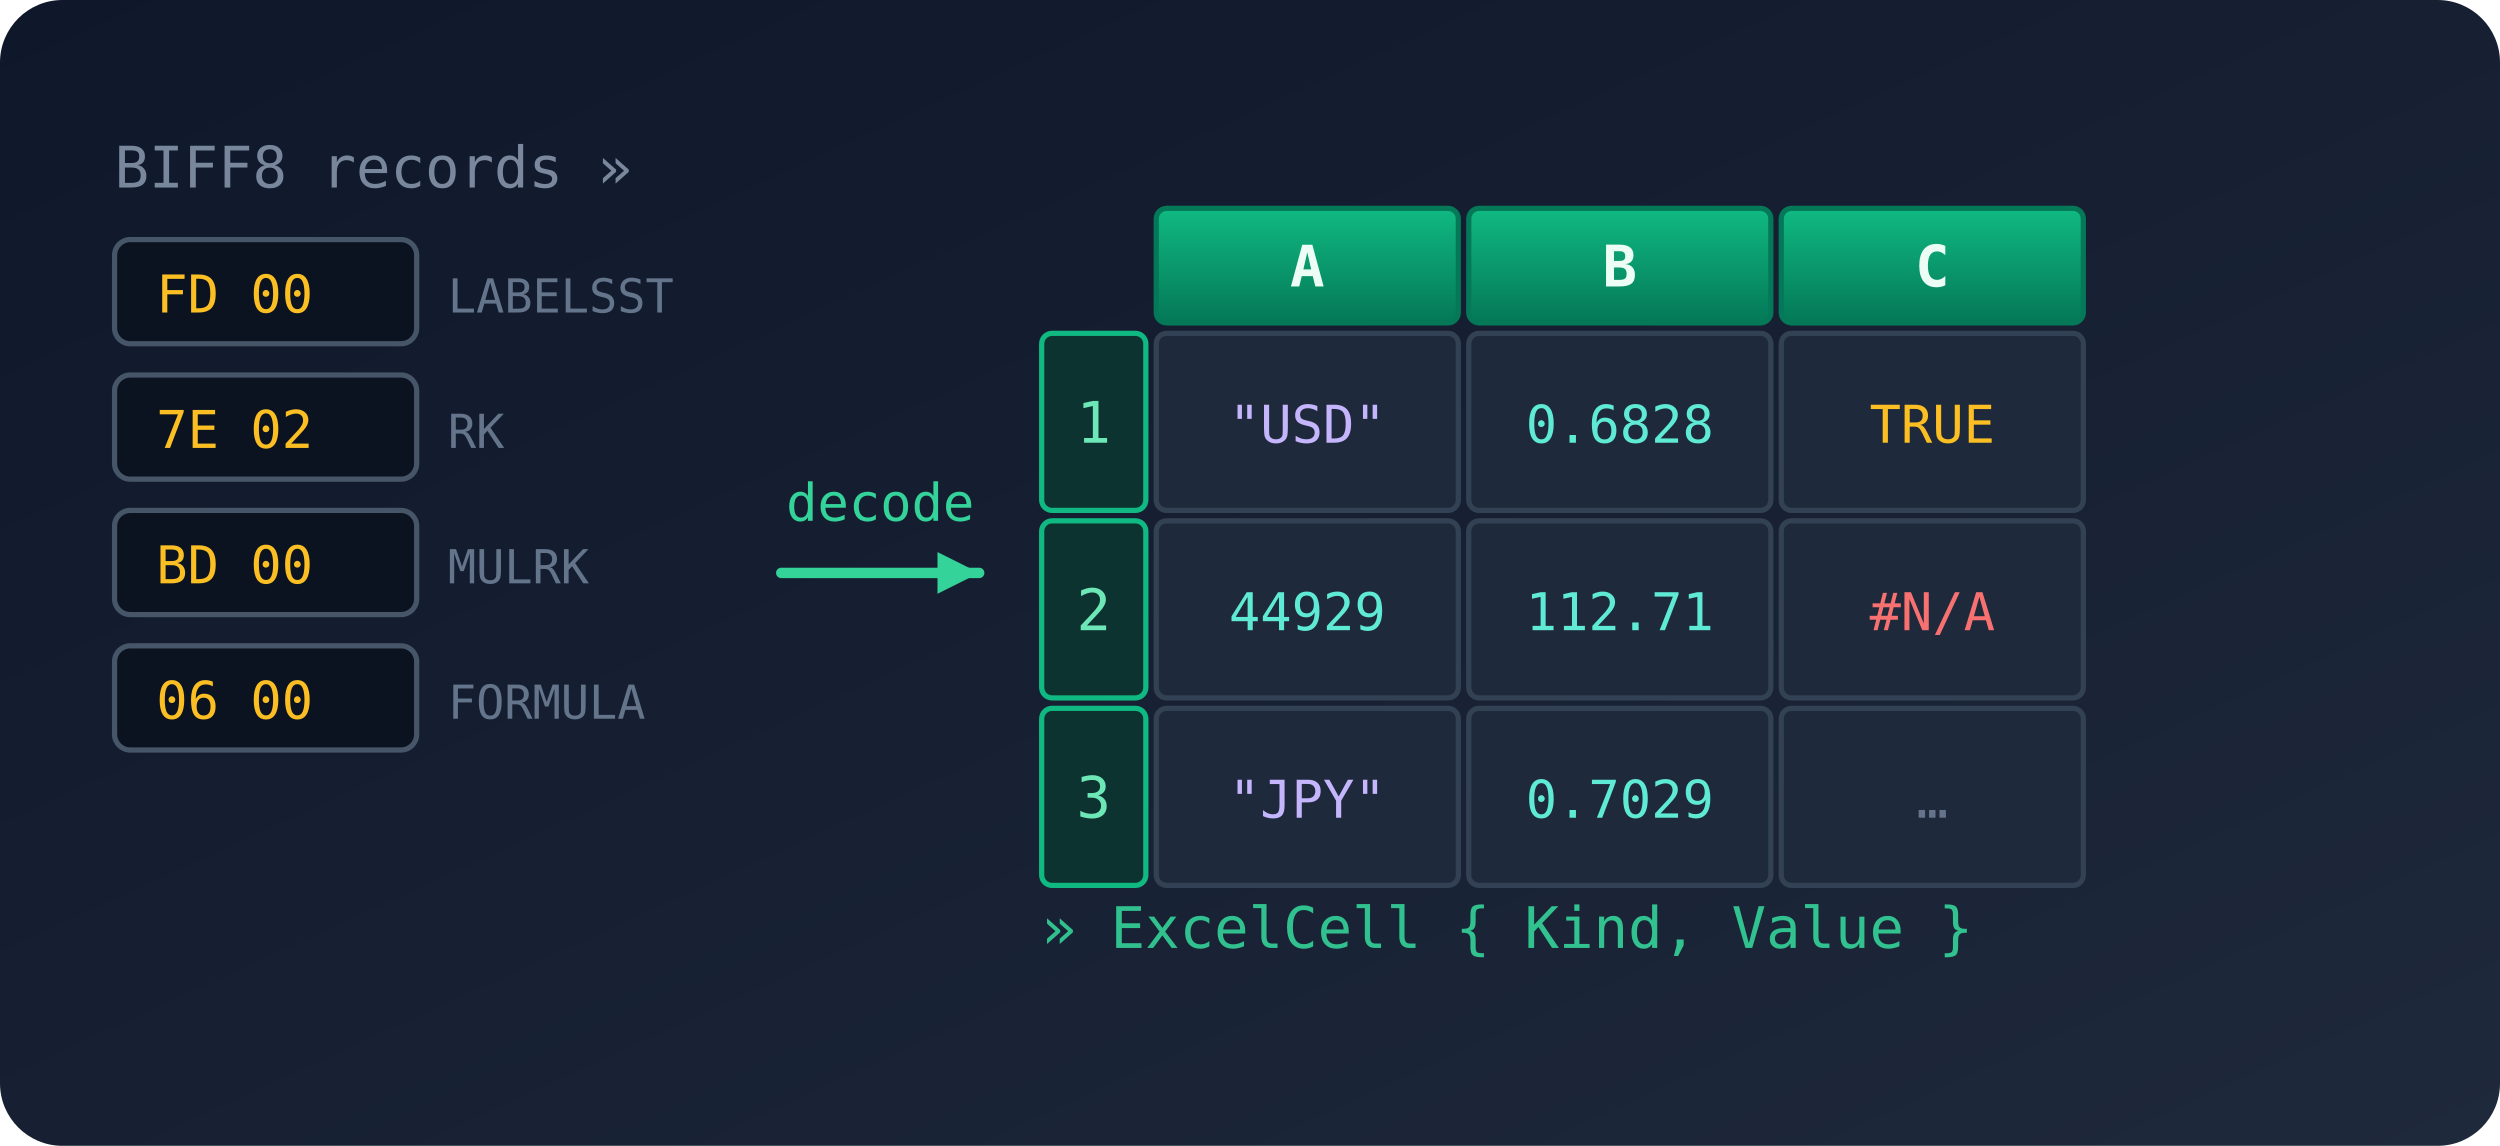
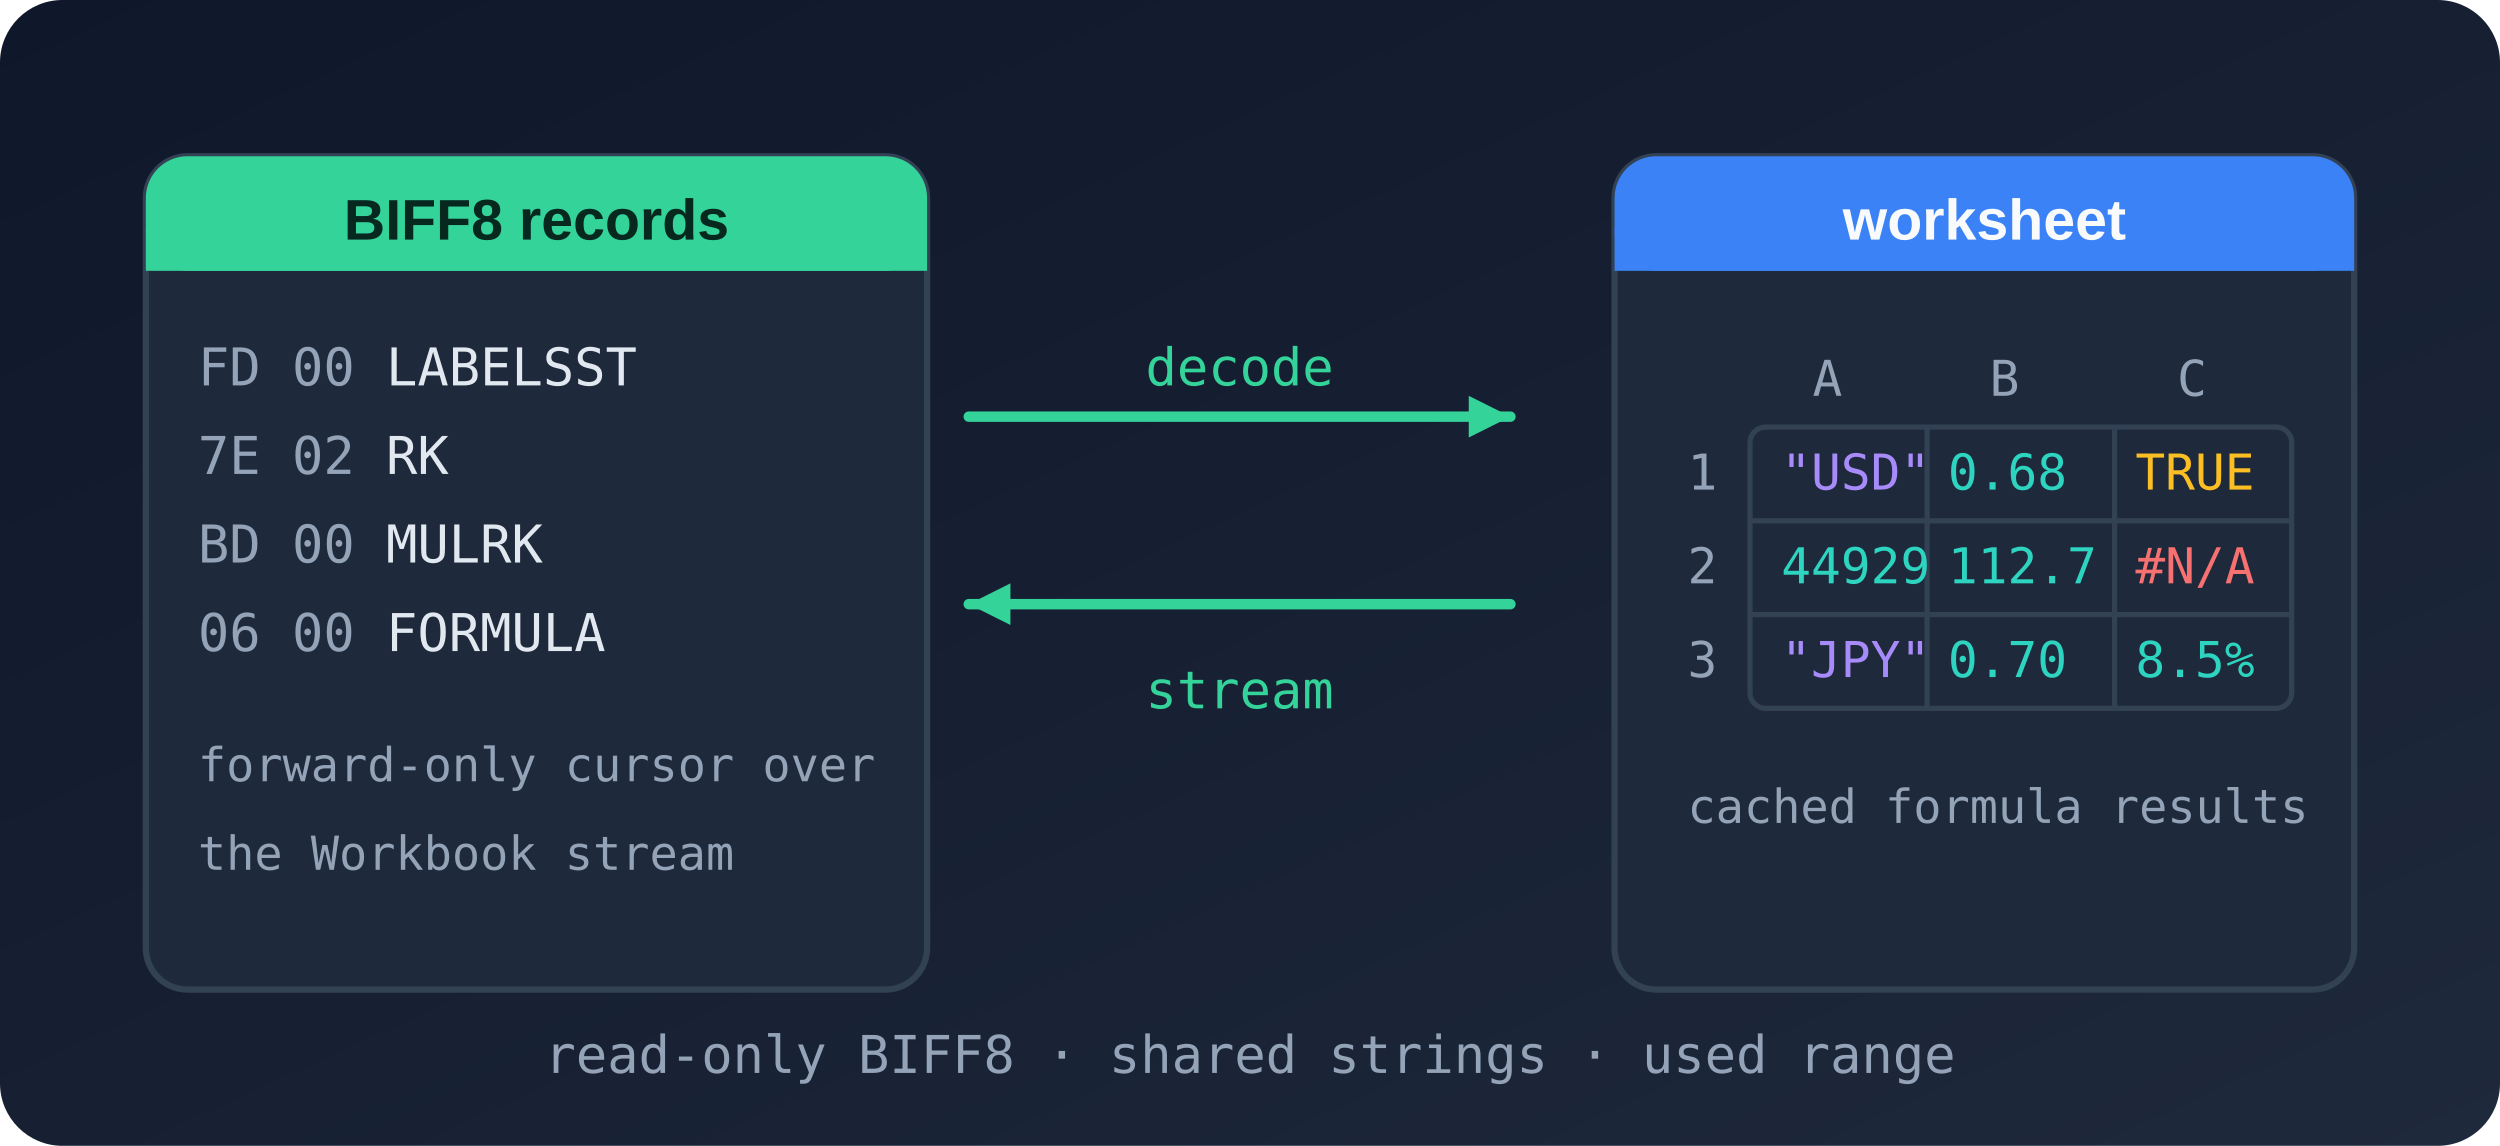
<svg xmlns="http://www.w3.org/2000/svg" viewBox="0 0 480 220" role="img" aria-label="Bodu.Formats.Excel.Binary — BIFF8 records decoded into worksheet cells">
  <defs>
-     <linearGradient id="xl-bg" x1="0" y1="0" x2="1" y2="1">
+     <linearGradient id="xls-bg" x1="0" y1="0" x2="1" y2="1">
      <stop offset="0" stop-color="#0F172A" />
      <stop offset="1" stop-color="#1E293B" />
    </linearGradient>
-     <linearGradient id="xl-head" x1="0" y1="0" x2="0" y2="1">
-       <stop offset="0" stop-color="#10B981" />
-       <stop offset="1" stop-color="#047857" />
-     </linearGradient>
  </defs>
-   <rect width="480" height="220" rx="12" fill="url(#xl-bg)" />
-   <g font-family="'Consolas','Menlo',monospace" font-size="11">
-     <text x="22" y="36" fill="#94A3B8" opacity="0.8">BIFF8 records »</text>
-   </g>
-   <g transform="translate(22 46)" font-family="'Consolas','Menlo',monospace" font-size="10">
-     <g fill="#0B1220" stroke="#475569" stroke-width="1">
-       <rect x="0" y="0" width="58" height="20" rx="3" />
-       <rect x="0" y="26" width="58" height="20" rx="3" />
-       <rect x="0" y="52" width="58" height="20" rx="3" />
-       <rect x="0" y="78" width="58" height="20" rx="3" />
-     </g>
-     <g fill="#FBBF24">
-       <text x="8" y="14">FD 00</text>
-       <text x="8" y="40">7E 02</text>
-       <text x="8" y="66">BD 00</text>
-       <text x="8" y="92">06 00</text>
-     </g>
-     <g fill="#64748B" font-size="9">
-       <text x="64" y="14">LABELSST</text>
-       <text x="64" y="40">RK</text>
-       <text x="64" y="66">MULRK</text>
-       <text x="64" y="92">FORMULA</text>
+   <rect width="480" height="220" rx="12" fill="url(#xls-bg)" />
+   <g transform="translate(28 30)" font-family="'Segoe UI','Helvetica Neue',Arial,sans-serif" font-size="11">
+     <rect width="150" height="160" rx="8" fill="#1E293B" stroke="#334155" stroke-width="1.2" />
+     <rect width="150" height="22" rx="8" fill="#34D399" />
+     <rect y="14" width="150" height="8" fill="#34D399" />
+     <text x="75" y="16" fill="#06281F" text-anchor="middle" font-weight="700" font-size="11">BIFF8 records</text>
+     <g fill="#E2E8F0" font-family="'Consolas','Menlo',monospace" font-size="10">
+       <text x="10" y="44">
+         <tspan fill="#94A3B8">FD 00</tspan> LABELSST</text>
+       <text x="10" y="61">
+         <tspan fill="#94A3B8">7E 02</tspan> RK</text>
+       <text x="10" y="78">
+         <tspan fill="#94A3B8">BD 00</tspan> MULRK</text>
+       <text x="10" y="95">
+         <tspan fill="#94A3B8">06 00</tspan> FORMULA</text>
+       <text x="10" y="120">
+         <tspan fill="#94A3B8" font-size="9">forward-only cursor over</tspan>
+       </text>
+       <text x="10" y="137">
+         <tspan fill="#94A3B8" font-size="9">the Workbook stream</tspan>
+       </text>
    </g>
  </g>
-   <g fill="none" stroke="#34D399" stroke-width="2" stroke-linecap="round">
-     <path d="M 150 110 L 188 110" />
-     <polygon points="188,110 180,106 180,114" fill="#34D399" stroke="none" />
+   <g transform="translate(186 80)" fill="none" stroke="#34D399" stroke-width="2" stroke-linecap="round">
+     <line x1="0" y1="0" x2="104" y2="0" />
+     <polygon points="104,0 96,-4 96,4" fill="#34D399" stroke="none" />
+     <line x1="104" y1="36" x2="0" y2="36" />
+     <polygon points="0,36 8,32 8,40" fill="#34D399" stroke="none" />
  </g>
-   <text x="169" y="100" fill="#34D399" font-family="'Consolas','Menlo',monospace" font-size="10" text-anchor="middle">decode</text>
-   <g transform="translate(200 40)" font-family="'Consolas','Menlo',monospace" font-size="11">
-     <g fill="url(#xl-head)" stroke="#047857" stroke-width="1">
-       <rect x="22" y="0" width="58" height="22" rx="2" />
-       <rect x="82" y="0" width="58" height="22" rx="2" />
-       <rect x="142" y="0" width="58" height="22" rx="2" />
+   <g transform="translate(186 80)" fill="#34D399" font-family="'Consolas','Menlo',monospace" font-size="10" text-anchor="middle">
+     <text x="52" y="-6">decode</text>
+     <text x="52" y="56">stream</text>
+   </g>
+   <g transform="translate(310 30)" font-family="'Segoe UI','Helvetica Neue',Arial,sans-serif" font-size="11">
+     <rect width="142" height="160" rx="8" fill="#1E293B" stroke="#334155" stroke-width="1.2" />
+     <rect width="142" height="22" rx="8" fill="#3B82F6" />
+     <rect y="14" width="142" height="8" fill="#3B82F6" />
+     <text x="71" y="16" fill="#F8FAFC" text-anchor="middle" font-weight="700" font-size="11">worksheet</text>
+     <g font-family="'Consolas','Menlo',monospace" font-size="9.5">
+       <g fill="#94A3B8">
+         <text x="38" y="46">A</text>
+         <text x="72" y="46">B</text>
+         <text x="108" y="46">C</text>
+         <text x="14" y="64">1</text>
+         <text x="14" y="82">2</text>
+         <text x="14" y="100">3</text>
+       </g>
+       <g stroke="#334155" stroke-width="1" fill="none">
+         <rect x="26" y="52" width="104" height="54" rx="3" />
+         <line x1="26" y1="70" x2="130" y2="70" />
+         <line x1="26" y1="88" x2="130" y2="88" />
+         <line x1="60" y1="52" x2="60" y2="106" />
+         <line x1="96" y1="52" x2="96" y2="106" />
+       </g>
+       <text x="32" y="64" fill="#A78BFA">"USD"</text>
+       <text x="64" y="64" fill="#2DD4BF">0.68</text>
+       <text x="100" y="64" fill="#FBBF24">TRUE</text>
+       <text x="32" y="82" fill="#2DD4BF">44929</text>
+       <text x="64" y="82" fill="#2DD4BF">112.7</text>
+       <text x="100" y="82" fill="#F87171">#N/A</text>
+       <text x="32" y="100" fill="#A78BFA">"JPY"</text>
+       <text x="64" y="100" fill="#2DD4BF">0.70</text>
+       <text x="100" y="100" fill="#2DD4BF">8.5%</text>
    </g>
-     <g fill="#ECFDF5" text-anchor="middle" font-weight="700">
-       <text x="51" y="15">A</text>
-       <text x="111" y="15">B</text>
-       <text x="171" y="15">C</text>
-     </g>
-     <g fill="#0D3331" stroke="#10B981" stroke-width="1">
-       <rect x="0" y="24" width="20" height="34" rx="2" />
-       <rect x="0" y="60" width="20" height="34" rx="2" />
-       <rect x="0" y="96" width="20" height="34" rx="2" />
-     </g>
-     <g fill="#6EE7B7" text-anchor="middle">
-       <text x="10" y="45">1</text>
-       <text x="10" y="81">2</text>
-       <text x="10" y="117">3</text>
-     </g>
-     <g fill="#1E293B" stroke="#334155" stroke-width="1">
-       <rect x="22" y="24" width="58" height="34" rx="2" />
-       <rect x="82" y="24" width="58" height="34" rx="2" />
-       <rect x="142" y="24" width="58" height="34" rx="2" />
-       <rect x="22" y="60" width="58" height="34" rx="2" />
-       <rect x="82" y="60" width="58" height="34" rx="2" />
-       <rect x="142" y="60" width="58" height="34" rx="2" />
-       <rect x="22" y="96" width="58" height="34" rx="2" />
-       <rect x="82" y="96" width="58" height="34" rx="2" />
-       <rect x="142" y="96" width="58" height="34" rx="2" />
-     </g>
-     <g text-anchor="middle" font-size="10">
-       <text x="51" y="45" fill="#C4B5FD">"USD"</text>
-       <text x="111" y="45" fill="#5EEAD4">0.6828</text>
-       <text x="171" y="45" fill="#FBBF24">TRUE</text>
-       <text x="51" y="81" fill="#5EEAD4">44929</text>
-       <text x="111" y="81" fill="#5EEAD4">112.71</text>
-       <text x="171" y="81" fill="#F87171">#N/A</text>
-       <text x="51" y="117" fill="#C4B5FD">"JPY"</text>
-       <text x="111" y="117" fill="#5EEAD4">0.7029</text>
-       <text x="171" y="117" fill="#64748B">…</text>
+     <g fill="#E2E8F0" font-family="'Consolas','Menlo',monospace" font-size="10.5">
+       <text x="14" y="128">
+         <tspan fill="#94A3B8" font-size="9">cached formula results</tspan>
+       </text>
    </g>
  </g>
-   <g transform="translate(200 182)" fill="#34D399" font-family="'Consolas','Menlo',monospace" font-size="11">
-     <text x="0" y="0" opacity="0.9">» ExcelCell { Kind, Value }</text>
+   <g fill="#94A3B8" font-family="'Consolas','Menlo',monospace" font-size="10">
+     <text x="240" y="206" text-anchor="middle">read-only BIFF8 · shared strings · used range</text>
  </g>
</svg>
